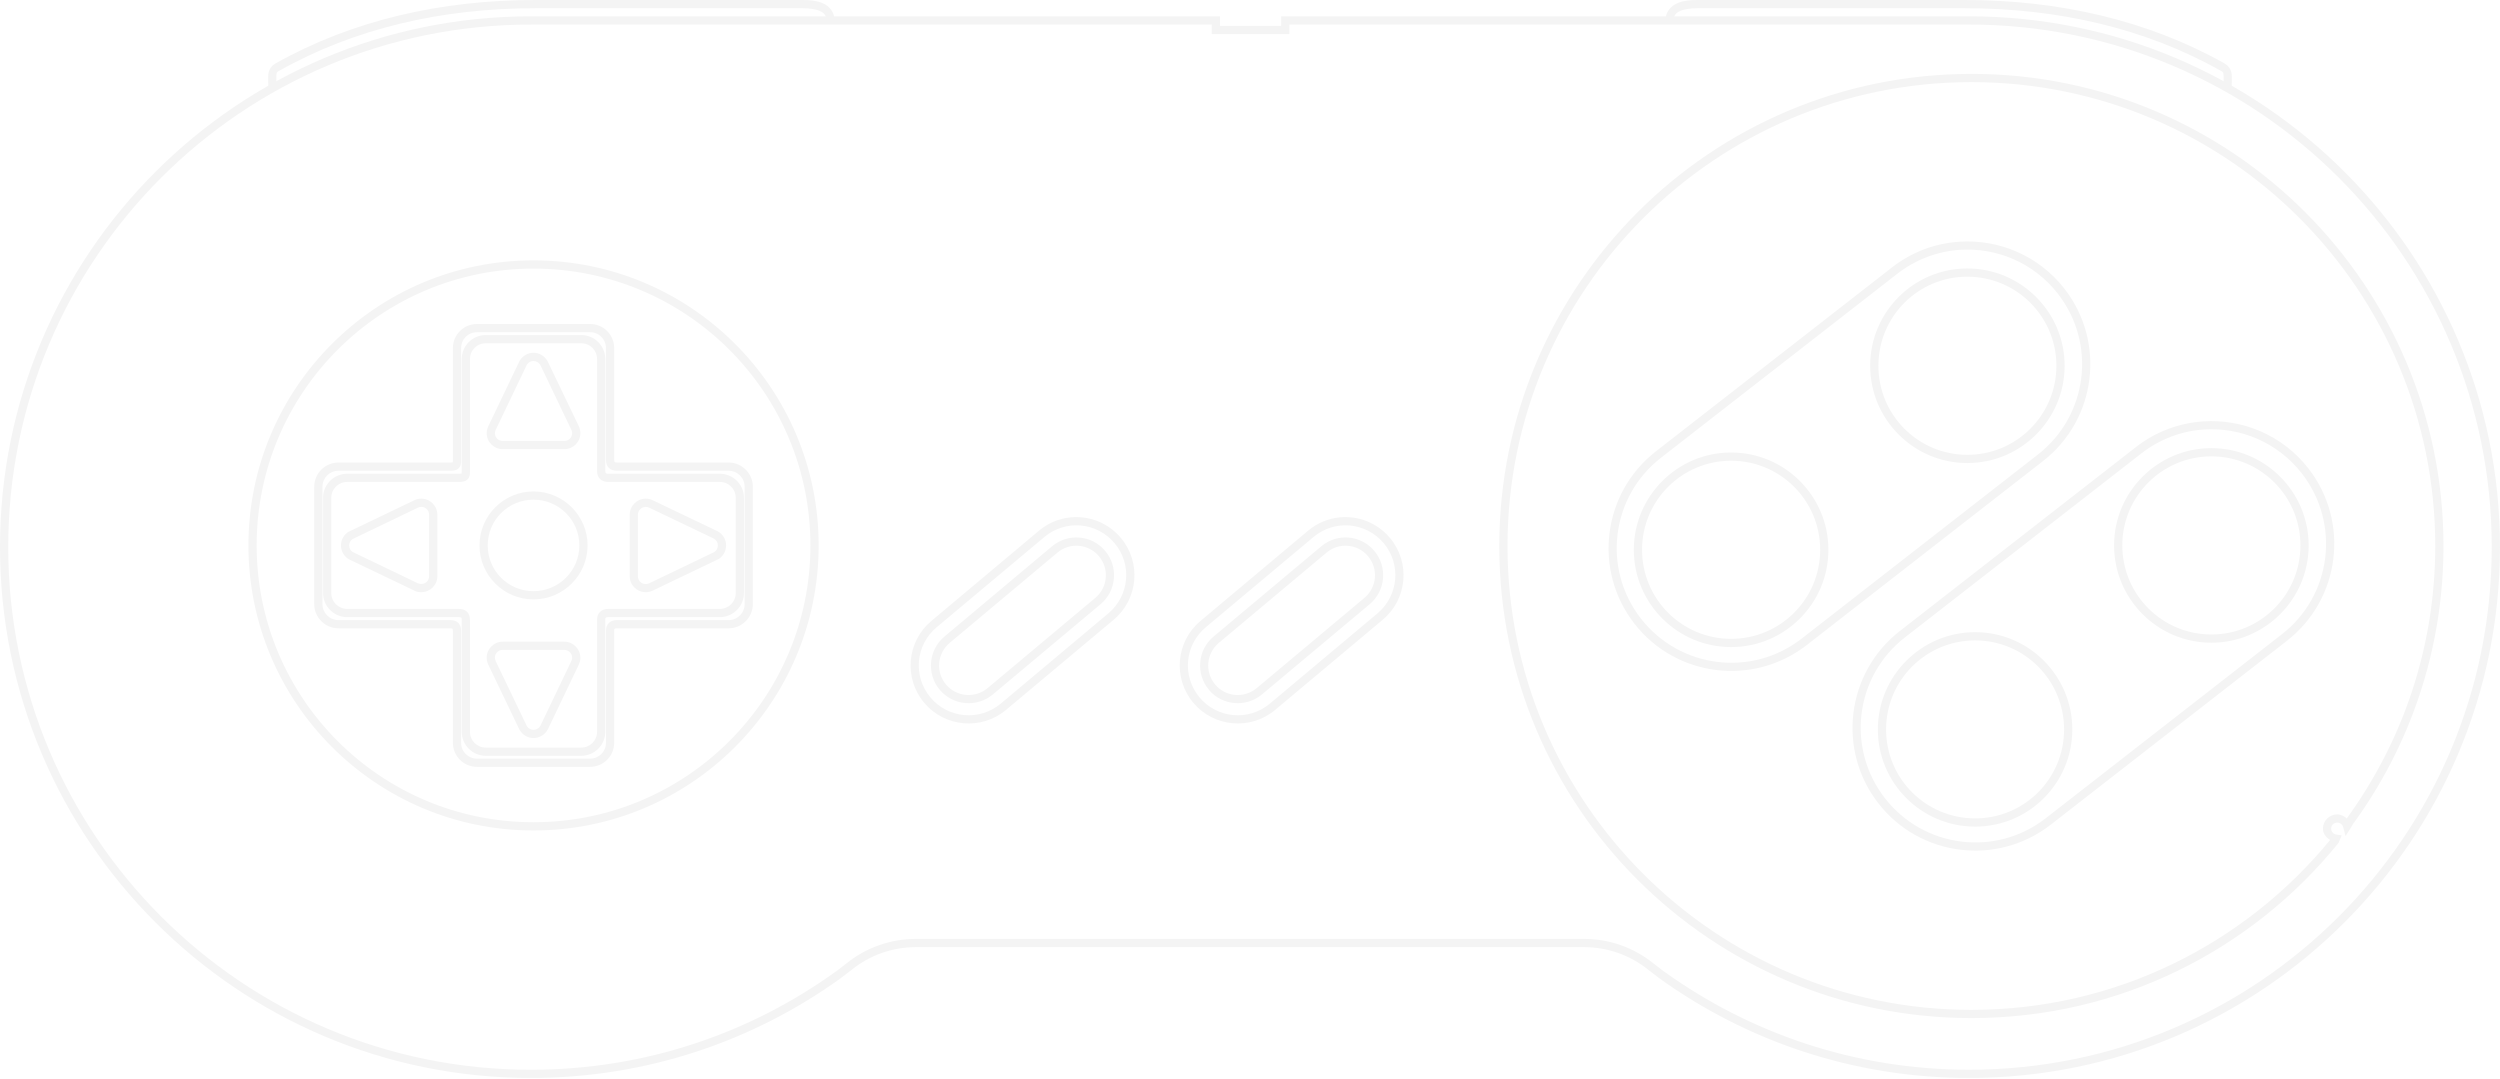
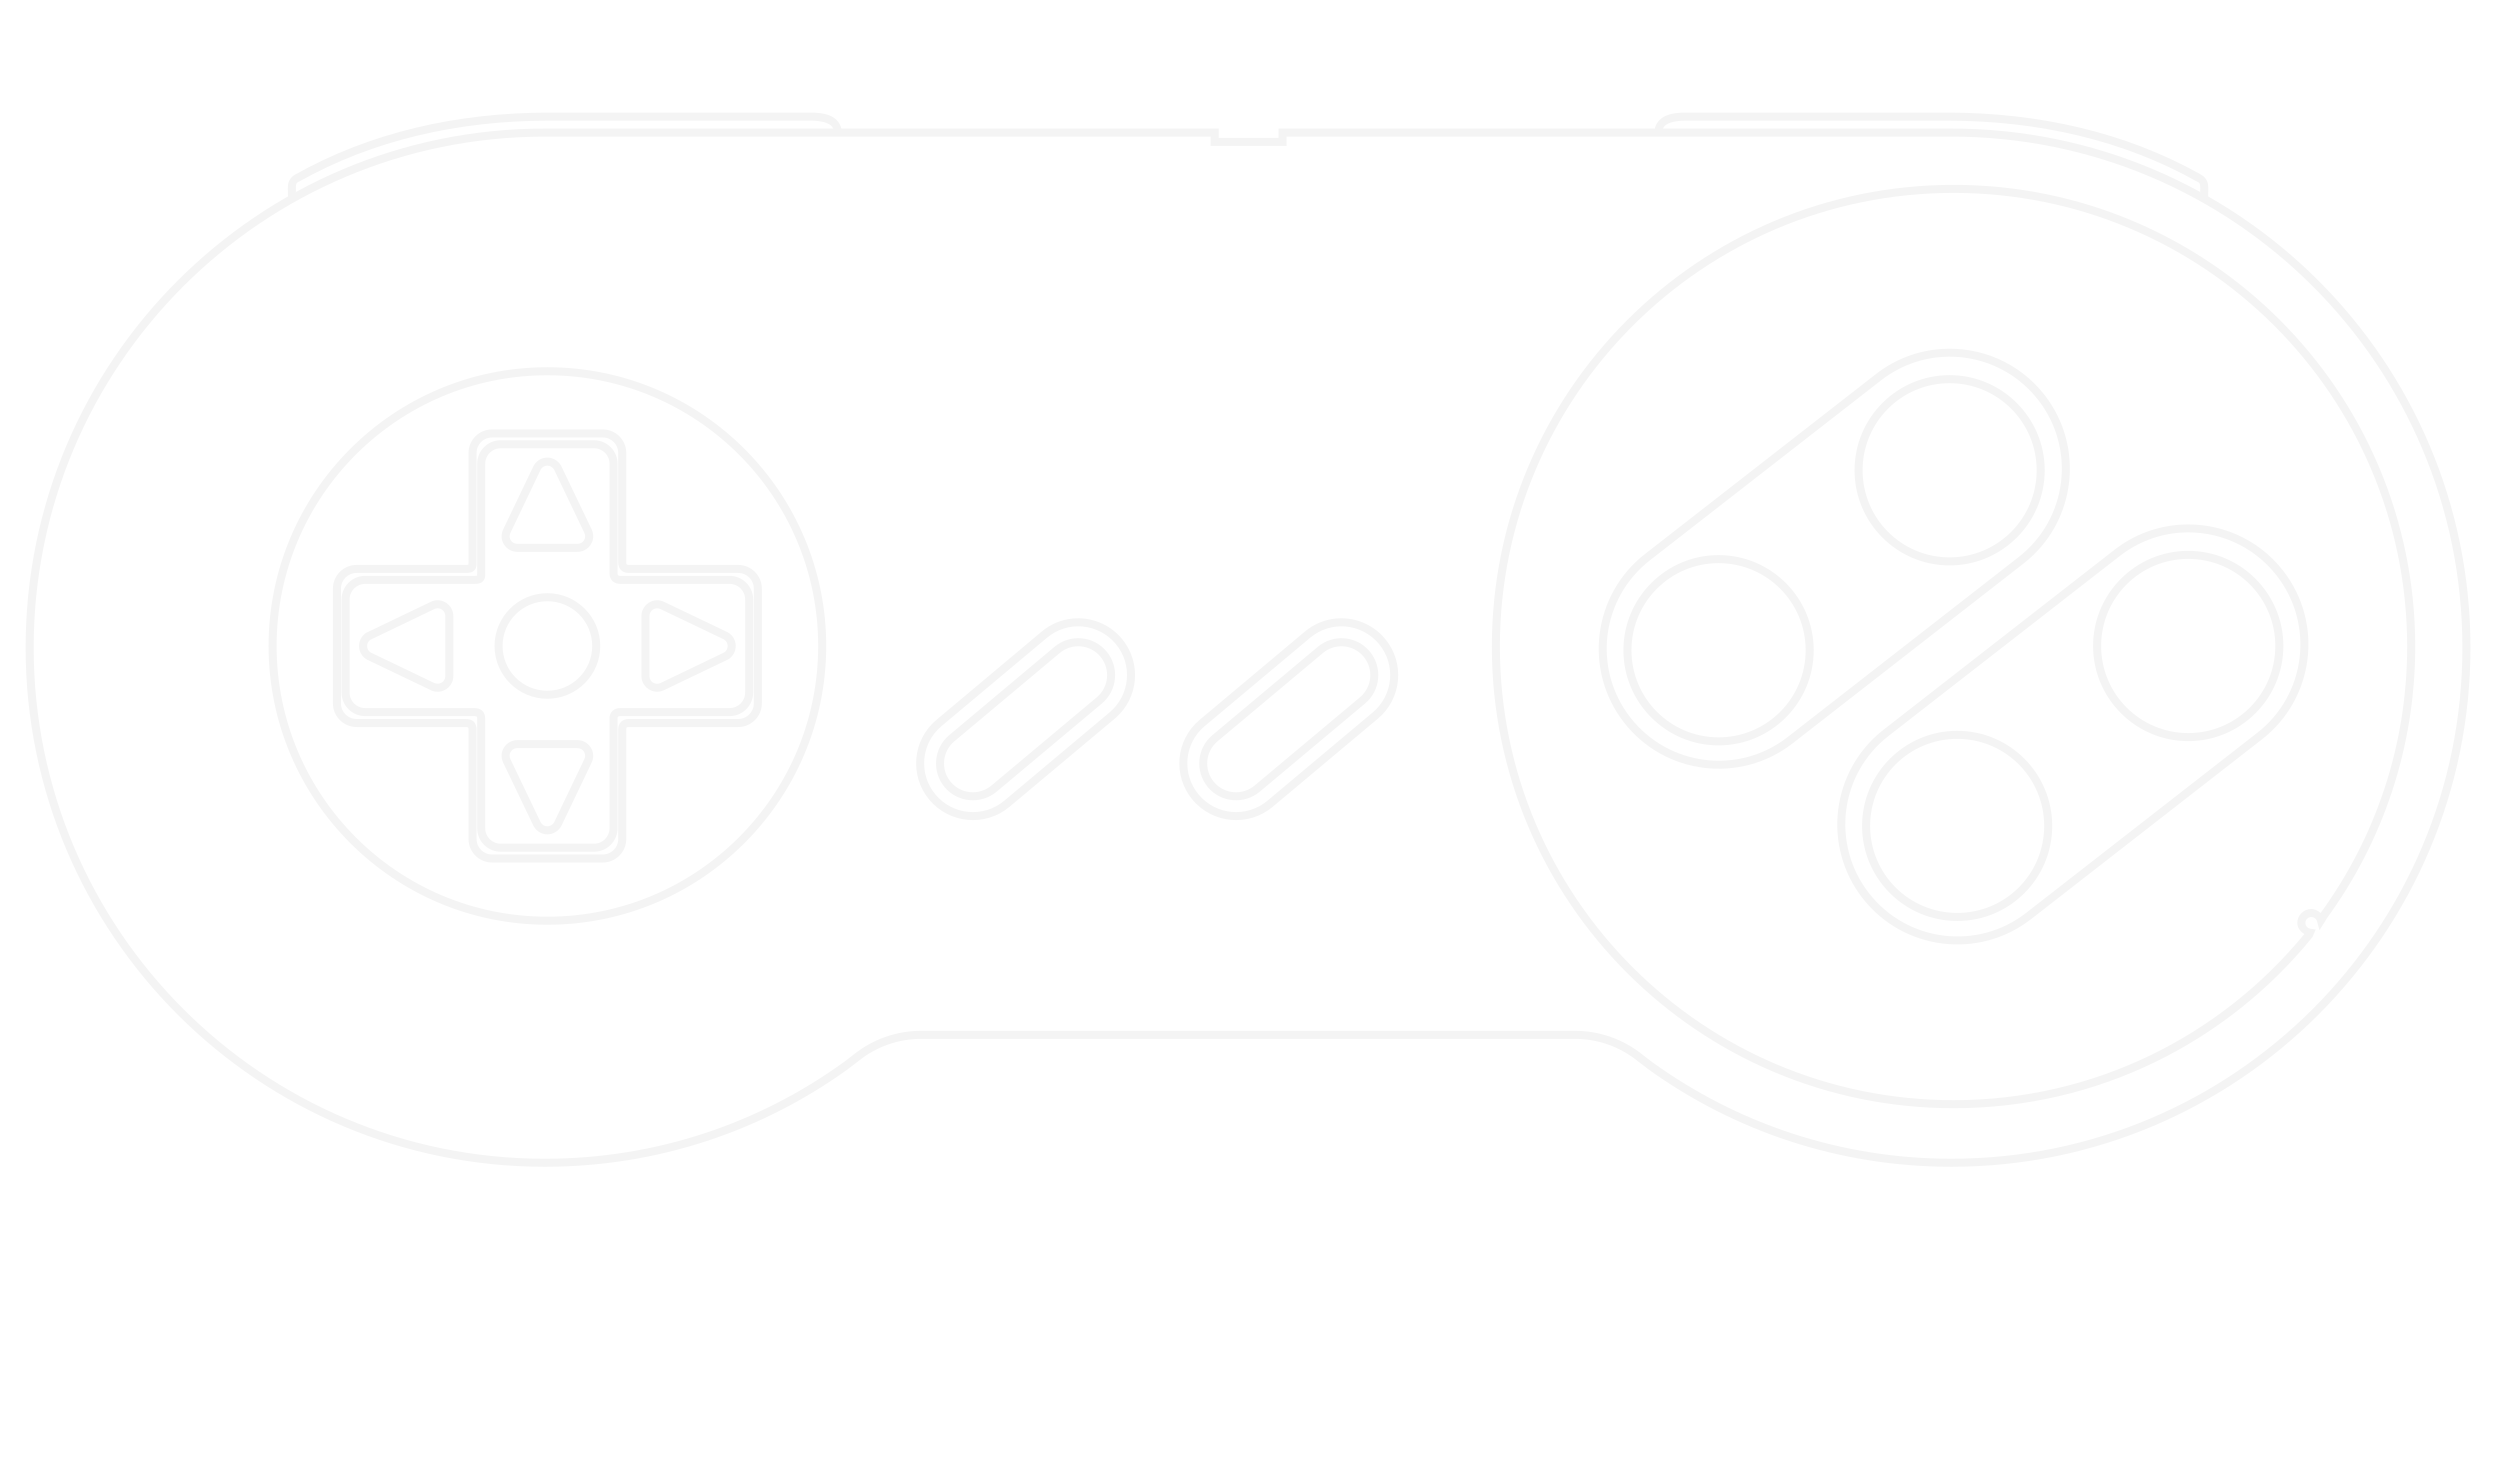
- <svg xmlns="http://www.w3.org/2000/svg" id="Layer_3" xml:space="preserve" height="262.13px" viewBox="0 0 607.905 262.13" width="607.9px" version="1.2" y="0px" x="0px">
-   <path id="path3" style="baseline-shift:baseline;block-progression:tb;color:#000000;direction:ltr;text-indent:0;text-align:start;enable-background:accumulate;text-transform:none;" fill="#f4f4f4" d="m130.16,0c-22.921,0-44.483,4.919-63.188,15.438-0.008,0.004-0.023-0.004-0.031,0v0.031c-1.021,0.563-1.579,1.554-1.691,2.531-0.113,0.991,0,2.014,0,3.344h2c0-1.438-0.102-2.511-0.031-3.125,0.07-0.614,0.099-0.716,0.688-1.031h0.031c18.369-10.336,39.573-15.188,62.223-15.188h65.09c1.413,0,2.988,0.179,4.062,0.656,1.075,0.477,1.625,1.027,1.625,2.344h2c0-2.054-1.28-3.507-2.812-4.188-1.54-0.68-3.33-0.812-4.88-0.812h-65.094z" />
-   <path id="path5" style="baseline-shift:baseline;block-progression:tb;color:#000000;direction:ltr;text-indent:0;text-align:start;enable-background:accumulate;text-transform:none;" fill="#f4f4f4" d="M129.09,3.969c-71.278,0-129.09,57.782-129.09,129.06,0,71.28,57.812,129.09,129.09,129.09,28.138,0,54.164-8.994,75.375-24.281l0.031-0.031,2.656-2.031v-0.031h0.031c4.271-3.41,9.667-5.438,15.562-5.438h47.625,67.156,47.625c5.895,0,11.292,2.027,15.562,5.438h0.031v0.031l2.656,2.031,0.031,0.031c21.211,15.286,47.237,24.281,75.375,24.281,71.28,0,129.09-57.812,129.09-129.09,0-71.28-57.813-129.06-129.09-129.06h-140.31-25.969-1v1,1.312h-14.875v-1.312-1h-1-26.25-140.31zm0,2,140.31,0,25.25,0,0,1.312,0,1,1,0,16.875,0,1,0,0-1,0-1.312,24.969,0,140.31,0c70.2,0,127.09,56.863,127.09,127.06,0,70.201-56.894,127.09-127.09,127.09-27.702,0-53.308-8.866-74.188-23.906h-0.031l-2.625-2.031c-4.611-3.682-10.456-5.875-16.812-5.875h-47.625-67.156-47.625c-6.357,0-12.201,2.193-16.812,5.875l-2.625,2.031h-0.031c-20.87,15.05-46.47,23.91-74.18,23.91-70.197,0-127.09-56.89-127.09-127.09,0-70.198,56.893-127.06,127.09-127.06z" />
-   <path id="path7" style="baseline-shift:baseline;block-progression:tb;color:#000000;direction:ltr;text-indent:0;text-align:start;enable-background:accumulate;text-transform:none;" fill="#f4f4f4" d="m412.66,0c-1.554,0-3.343,0.132-4.875,0.812s-2.812,2.133-2.812,4.188h2c0-1.317,0.551-1.867,1.625-2.344,1.07-0.477,2.64-0.656,4.06-0.656h65.09c22.645,0,43.85,4.851,62.219,15.188h0.031c0.589,0.315,0.617,0.418,0.688,1.031,0.07,0.614-0.031,1.687-0.031,3.125h2c0-1.329,0.113-2.353,0-3.344-0.112-0.977-0.67-1.968-1.688-2.531-0.007-0.004,0.007-0.028,0-0.031-0.008-0.004-0.023,0.004-0.031,0-18.71-10.519-40.27-15.438-63.19-15.438h-65.094z" />
-   <path id="circle9" style="baseline-shift:baseline;block-progression:tb;color:#000000;direction:ltr;text-indent:0;text-align:start;enable-background:accumulate;text-transform:none;" fill="#f4f4f4" d="m129.72,63.312c-38.269,0-69.312,31.044-69.312,69.312,0,38.269,31.044,69.312,69.312,69.312,38.269,0,69.344-31.044,69.344-69.312,0-38.269-31.075-69.312-69.344-69.312zm0,2c37.188,0,67.344,30.125,67.344,67.312,0,37.188-30.156,67.312-67.344,67.312s-67.312-30.125-67.312-67.312c0-37.188,30.125-67.312,67.312-67.312z" />
-   <path id="path11" style="baseline-shift:baseline;block-progression:tb;color:#000000;direction:ltr;text-indent:0;text-align:start;enable-background:accumulate;text-transform:none;" fill="#f4f4f4" d="m118.12,81.469c-3.221,0-5.844,2.622-5.844,5.844v27.25c0,0.532-0.077,0.683,0,0.594,0.077-0.089,0.001,0.031-0.656,0.031h-27.188c-3.221,0-5.875,2.622-5.875,5.844v23.188c0,3.221,2.654,5.844,5.875,5.844h27.094c0.474,0,0.63,0.101,0.656,0.125,0.026,0.024,0.094,0.117,0.094,0.531v27.219c0,3.221,2.622,5.844,5.844,5.844h23.219c3.221,0,5.844-2.622,5.844-5.844v-27.312c0-0.306,0.05-0.364,0.094-0.406,0.044-0.042,0.19-0.156,0.594-0.156h27.156c3.221,0,5.875-2.622,5.875-5.844v-23.188c0-3.221-2.654-5.844-5.875-5.844h-27.188c-0.332,0-0.47-0.096-0.531-0.156-0.061-0.06-0.125-0.161-0.125-0.469v-27.25c0-3.221-2.622-5.844-5.844-5.844h-23.219zm0,2,23.219,0c2.141,0,3.844,1.703,3.844,3.844v27.25c0,0.704,0.218,1.415,0.719,1.906,0.501,0.491,1.225,0.719,1.938,0.719h27.188c2.141,0,3.875,1.703,3.875,3.844v23.188c0,2.141-1.734,3.844-3.875,3.844h-27.156c-0.743,0-1.459,0.225-1.969,0.719-0.51,0.493-0.719,1.173-0.719,1.844v27.312c0,2.141-1.703,3.844-3.844,3.844h-23.219c-2.141,0-3.844-1.703-3.844-3.844v-27.219c0-0.732-0.2-1.496-0.75-2-0.55-0.504-1.261-0.656-2-0.656h-27.094c-2.141,0-3.875-1.703-3.875-3.844v-23.188c0-2.141,1.734-3.844,3.875-3.844h27.188c0.86,0,1.629-0.112,2.156-0.719,0.527-0.607,0.5-1.292,0.5-1.906v-27.25c0-2.141,1.703-3.844,3.844-3.844z" />
-   <path id="path13" style="baseline-shift:baseline;block-progression:tb;color:#000000;direction:ltr;text-indent:0;text-align:start;enable-background:accumulate;text-transform:none;" fill="#f4f4f4" d="m115.97,78.781c-3.221,0-5.844,2.622-5.844,5.844v27.25c0,0.532-0.077,0.651,0,0.562,0.077-0.089,0.001,0.031-0.656,0.031h-27.188c-3.221,0-5.875,2.654-5.875,5.875v28.562c0,3.221,2.654,5.875,5.875,5.875h27.094c0.474,0,0.63,0.101,0.656,0.125,0.026,0.024,0.094,0.086,0.094,0.5v27.219c0,3.221,2.622,5.844,5.844,5.844h27.531c3.221,0,5.844-2.622,5.844-5.844v-27.281c0-0.306,0.05-0.395,0.094-0.438,0.044-0.042,0.189-0.125,0.594-0.125h27.156c3.221,0,5.875-2.654,5.875-5.875v-28.562c0-3.221-2.654-5.875-5.875-5.875h-27.188c-0.332,0-0.47-0.065-0.531-0.125-0.061-0.06-0.125-0.161-0.125-0.469v-27.25c0-3.221-2.622-5.844-5.844-5.844h-27.531zm0,2,27.531,0c2.141,0,3.844,1.703,3.844,3.844v27.25c0,0.704,0.218,1.415,0.719,1.906,0.5,0.491,1.224,0.688,1.938,0.688h27.188c2.141,0,3.875,1.734,3.875,3.875v28.562c0,2.141-1.734,3.875-3.875,3.875h-27.156c-0.744-0.001-1.458,0.194-1.969,0.688-0.51,0.493-0.719,1.205-0.719,1.875v27.281c0,2.141-1.703,3.844-3.844,3.844h-27.531c-2.141,0-3.844-1.703-3.844-3.844v-27.219c0-0.732-0.2-1.496-0.75-2-0.55-0.504-1.261-0.625-2-0.625h-27.094c-2.141,0-3.875-1.734-3.875-3.875v-28.562c0-2.141,1.734-3.875,3.875-3.875h27.188c0.86,0,1.629-0.112,2.156-0.719,0.527-0.607,0.5-1.261,0.5-1.875v-27.25c0-2.141,1.703-3.844,3.844-3.844z" />
-   <path id="circle15" style="baseline-shift:baseline;block-progression:tb;color:#000000;direction:ltr;text-indent:0;text-align:start;enable-background:accumulate;text-transform:none;" fill="#f4f4f4" d="m129.72,119.5c-7.242,0-13.125,5.883-13.125,13.125s5.883,13.125,13.125,13.125,13.156-5.883,13.156-13.125-5.914-13.125-13.156-13.125zm0,2c6.162,0,11.156,4.963,11.156,11.125s-4.995,11.125-11.156,11.125c-6.162,0-11.125-4.963-11.125-11.125s4.963-11.125,11.125-11.125z" />
-   <path id="path17" style="baseline-shift:baseline;block-progression:tb;color:#000000;direction:ltr;text-indent:0;text-align:start;enable-background:accumulate;text-transform:none;" fill="#f4f4f4" d="m129.72,85.781c-1.463,0-2.742,0.828-3.406,2.031v0.031l-0.031,0.031-7.562,15.812c-0.234,0.501-0.375,1.068-0.375,1.656,0,2.142,1.765,3.875,3.906,3.875h14.969c2.141,0,3.906-1.733,3.906-3.875,0-0.594-0.135-1.181-0.375-1.688l-7.625-15.875-0.031-0.062-0.031-0.031c-0.682-1.132-1.934-1.906-3.344-1.906zm0,2c0.682,0,1.289,0.377,1.625,0.906l0.031,0.031,7.562,15.812c0.116,0.246,0.188,0.519,0.188,0.812,0,1.062-0.845,1.875-1.906,1.875h-14.969c-1.061,0-1.906-0.813-1.906-1.875,0-0.29,0.073-0.568,0.188-0.812l7.531-15.75,0.031-0.062c0.332-0.554,0.925-0.938,1.625-0.938z" />
-   <path id="path19" style="baseline-shift:baseline;block-progression:tb;color:#000000;direction:ltr;text-indent:0;text-align:start;enable-background:accumulate;text-transform:none;" fill="#f4f4f4" d="m102.44,121.25c-0.594,0-1.15,0.135-1.656,0.375l-15.906,7.625h-0.031l-0.062,0.031c-1.131,0.682-1.875,1.934-1.875,3.344,0,1.463,0.796,2.742,2,3.406l0.031,0.031h0.031l15.812,7.562v0.031c0.501,0.234,1.068,0.344,1.656,0.344,2.141,0,3.906-1.733,3.906-3.875v-14.969c0-2.141-1.765-3.906-3.906-3.906zm0,2c1.06,0,1.906,0.845,1.906,1.906v14.969c0,1.062-0.845,1.875-1.906,1.875-0.279,0-0.544-0.05-0.781-0.156h-0.031l-15.75-7.562c-0.007-0.004-0.024,0.004-0.031,0-0.575-0.327-0.938-0.94-0.938-1.656,0-0.667,0.335-1.223,0.844-1.562l15.875-7.625c0.246-0.116,0.519-0.188,0.812-0.188z" />
-   <path id="path21" style="baseline-shift:baseline;block-progression:tb;color:#000000;direction:ltr;text-indent:0;text-align:start;enable-background:accumulate;text-transform:none;" fill="#f4f4f4" d="m122.25,156.03c-2.141,0-3.906,1.764-3.906,3.906,0,0.593,0.134,1.148,0.375,1.656l7.625,15.906,0.031,0.031,0.031,0.031c0.683,1.129,1.902,1.906,3.312,1.906,1.463,0,2.774-0.826,3.438-2.031v-0.031h0.031l7.562-15.812v-0.031c0.234-0.501,0.375-1.037,0.375-1.625,0-2.141-1.765-3.906-3.906-3.906h-14.969zm0,2,14.969,0c1.06,0,1.906,0.845,1.906,1.906,0,0.29-0.073,0.537-0.188,0.781l-7.531,15.75c-0.011,0.02-0.02,0.043-0.031,0.062-0.33,0.553-0.956,0.938-1.656,0.938-0.658,0-1.22-0.344-1.562-0.844l-0.031-0.062c-0.008-0.012-0.024-0.019-0.031-0.031l-7.57-15.79c-0.004-0.009,0.004-0.022,0-0.031-0.109-0.239-0.188-0.497-0.188-0.781,0-1.062,0.845-1.906,1.906-1.906z" />
-   <path id="path23" style="baseline-shift:baseline;block-progression:tb;color:#000000;direction:ltr;text-indent:0;text-align:start;enable-background:accumulate;text-transform:none;" fill="#f4f4f4" d="m157.03,121.25c-2.141,0-3.906,1.764-3.906,3.906v14.969c0,2.142,1.765,3.875,3.906,3.875,0.593,0,1.149-0.135,1.656-0.375l15.906-7.625h0.031l0.062-0.031c1.132-0.682,1.875-1.934,1.875-3.344,0-1.463-0.795-2.743-2-3.406l-0.031-0.031h-0.031l-15.812-7.562c-0.502-0.236-1.068-0.375-1.656-0.375zm0,2c0.28,0,0.545,0.081,0.781,0.188,0.009,0.004,0.022-0.004,0.031,0l15.75,7.531,0.031,0.031c0.563,0.328,0.938,0.917,0.938,1.625,0,0.673-0.326,1.256-0.844,1.594-0.019,0.013-0.043,0.019-0.062,0.031l-15.812,7.594c-0.25,0.13-0.52,0.17-0.82,0.17-1.061,0-1.906-0.815-1.906-1.875v-14.969c0-1.062,0.845-1.906,1.906-1.906z" />
-   <path id="path25" style="baseline-shift:baseline;block-progression:tb;color:#000000;direction:ltr;text-indent:0;text-align:start;enable-background:accumulate;text-transform:none;" fill="#f4f4f4" d="m262.53,130.72c-2.342-0.206-4.78,0.501-6.719,2.125l-26.156,21.938c-3.876,3.248-4.405,9.061-1.156,12.938,3.249,3.876,9.061,4.373,12.938,1.125l26.188-21.938c3.876-3.249,4.373-9.061,1.125-12.938-1.624-1.938-3.877-3.044-6.219-3.25zm-0.188,2c1.828,0.161,3.598,1.007,4.875,2.531,2.554,3.048,2.173,7.57-0.875,10.125l-26.188,21.938c-3.048,2.554-7.57,2.173-10.125-0.875s-2.141-7.571,0.906-10.125l26.19-21.94c1.524-1.277,3.39-1.817,5.219-1.656z" />
-   <path id="path27" style="baseline-shift:baseline;block-progression:tb;color:#000000;direction:ltr;text-indent:0;text-align:start;enable-background:accumulate;text-transform:none;" fill="#f4f4f4" d="m260.25,125.81c-2.707,0.28-5.356,1.343-7.594,3.219l-26.19,21.97c-5.969,5.003-6.752,13.906-1.75,19.875,5.003,5.969,13.937,6.753,19.906,1.75l26.188-21.938c5.968-5.003,6.753-13.906,1.75-19.875-3.126-3.731-7.801-5.467-12.312-5zm2.531,1.969c3.089,0.272,6.096,1.742,8.25,4.312,4.309,5.141,3.609,12.754-1.531,17.062l-26.156,21.938c-5.141,4.309-12.785,3.641-17.094-1.5-4.308-5.141-3.641-12.754,1.5-17.062l26.188-21.938c2.57-2.154,5.755-3.084,8.844-2.812z" />
-   <path id="path29" style="baseline-shift:baseline;block-progression:tb;color:#000000;direction:ltr;text-indent:0;text-align:start;enable-background:accumulate;text-transform:none;" fill="#f4f4f4" d="m327.97,130.72c-2.342-0.206-4.749,0.501-6.688,2.125l-26.188,21.938c-3.869,3.242-4.385,9.03-1.156,12.906v0.031c3.249,3.876,9.062,4.373,12.938,1.125l26.188-21.938c3.876-3.249,4.373-9.061,1.125-12.938-1.625-1.938-3.877-3.044-6.219-3.25zm-0.188,2c1.828,0.161,3.598,1.007,4.875,2.531,2.554,3.048,2.173,7.57-0.875,10.125l-26.188,21.938c-3.047,2.554-7.57,2.173-10.125-0.875-2.555-3.048-2.141-7.571,0.906-10.125l26.188-21.938c1.524-1.277,3.391-1.817,5.219-1.656z" />
-   <path id="path31" style="baseline-shift:baseline;block-progression:tb;color:#000000;direction:ltr;text-indent:0;text-align:start;enable-background:accumulate;text-transform:none;" fill="#f4f4f4" d="m325.69,125.81c-2.707,0.28-5.356,1.343-7.594,3.219l-26.19,21.97c-5.969,5.003-6.753,13.906-1.75,19.875,5.002,5.969,13.937,6.753,19.906,1.75l26.18-21.94c5.969-5.003,6.753-13.906,1.75-19.875-3.126-3.731-7.801-5.467-12.312-5zm2.531,1.969c3.089,0.272,6.096,1.742,8.25,4.312,4.309,5.141,3.61,12.754-1.531,17.062l-26.156,21.938c-5.141,4.309-12.786,3.641-17.094-1.5-4.309-5.141-3.641-12.754,1.5-17.062l26.188-21.938c2.57-2.154,5.755-3.084,8.844-2.812z" />
-   <path id="path33" style="baseline-shift:baseline;block-progression:tb;color:#000000;direction:ltr;text-indent:0;text-align:start;enable-background:accumulate;text-transform:none;" fill="#f4f4f4" d="m479.38,17.969c-63.388,0-114.81,51.424-114.81,114.81,0,63.389,51.424,114.78,114.81,114.78,35.988,0,68.109-16.547,89.156-42.469l0.094-0.125,0.062-0.125,0.219-0.531,0.5-1.188-1.281-0.188c-0.719-0.098-1.281-0.682-1.281-1.438,0-0.825,0.643-1.469,1.469-1.469,0.688,0,1.269,0.445,1.438,1.062l0.594,2.219,1.219-1.938,0.562-0.938,0.031-0.062c13.839-18.963,22-42.326,22-67.594,0-63.388-51.392-114.81-114.78-114.81zm0,2c62.309,0,112.78,50.505,112.78,112.81,0,24.771-7.998,47.643-21.531,66.25-0.624-0.588-1.395-1-2.312-1-1.906,0-3.469,1.564-3.469,3.469,0,1.23,0.774,2.133,1.75,2.75-20.688,25.207-52.059,41.312-87.219,41.312-62.308,0-112.81-50.473-112.81-112.78,0-62.308,50.505-112.81,112.81-112.81z" />
-   <path id="circle35" style="baseline-shift:baseline;block-progression:tb;color:#000000;direction:ltr;text-indent:0;text-align:start;enable-background:accumulate;text-transform:none;" fill="#f4f4f4" d="m420.94,110.03c-13.05,0-23.656,10.606-23.656,23.656s10.606,23.656,23.656,23.656,23.656-10.606,23.656-23.656-10.606-23.656-23.656-23.656zm0,2c11.969,0,21.656,9.687,21.656,21.656s-9.687,21.656-21.656,21.656-21.656-9.687-21.656-21.656,9.687-21.656,21.656-21.656z" />
-   <path id="circle37" style="baseline-shift:baseline;block-progression:tb;color:#000000;direction:ltr;text-indent:0;text-align:start;enable-background:accumulate;text-transform:none;" fill="#f4f4f4" d="m478.38,65.281c-13.05,0-23.625,10.606-23.625,23.656s10.575,23.656,23.625,23.656,23.656-10.606,23.656-23.656-10.606-23.656-23.656-23.656zm0,2c11.969,0,21.656,9.687,21.656,21.656s-9.687,21.656-21.656,21.656-21.625-9.687-21.625-21.656,9.656-21.656,21.625-21.656z" />
-   <path id="path39" style="baseline-shift:baseline;block-progression:tb;color:#000000;direction:ltr;text-indent:0;text-align:start;enable-background:accumulate;text-transform:none;" fill="#f4f4f4" d="M476.38,58.781c-5.74,0.387-11.41,2.422-16.29,6.219l-57.438,44.75c-12.998,10.124-15.342,28.908-5.219,41.906s28.908,15.312,41.906,5.188l57.44-44.73c13-10.12,15.34-28.903,5.22-41.901-6.33-8.124-16.06-12.083-25.62-11.438zm0.156,1.969c8.92-0.605,17.964,3.097,23.875,10.688,9.46,12.146,7.272,29.634-4.875,39.094l-57.438,44.75c-12.146,9.46-29.635,7.271-39.094-4.875-9.459-12.146-7.271-29.634,4.875-39.094l57.438-44.719c4.555-3.547,9.867-5.481,15.219-5.844z" />
-   <path id="circle41" style="baseline-shift:baseline;block-progression:tb;color:#000000;direction:ltr;text-indent:0;text-align:start;enable-background:accumulate;text-transform:none;" fill="#f4f4f4" d="m480.28,153.72c-13.05,0-23.656,10.606-23.656,23.656s10.606,23.625,23.656,23.625,23.625-10.575,23.625-23.625-10.575-23.656-23.625-23.656zm0,2c11.969,0,21.625,9.687,21.625,21.656s-9.656,21.625-21.625,21.625-21.656-9.656-21.656-21.625,9.687-21.656,21.656-21.656z" />
-   <path id="circle43" style="baseline-shift:baseline;block-progression:tb;color:#000000;direction:ltr;text-indent:0;text-align:start;enable-background:accumulate;text-transform:none;" fill="#f4f4f4" d="m537.72,108.97c-13.05,0-23.656,10.606-23.656,23.656s10.606,23.656,23.656,23.656,23.656-10.606,23.656-23.656-10.606-23.656-23.656-23.656zm0,2c11.969,0,21.656,9.687,21.656,21.656s-9.687,21.656-21.656,21.656-21.656-9.687-21.656-21.656,9.687-21.656,21.656-21.656z" />
-   <path id="path45" style="baseline-shift:baseline;block-progression:tb;color:#000000;direction:ltr;text-indent:0;text-align:start;enable-background:accumulate;text-transform:none;" fill="#f4f4f4" d="m535.72,102.47c-5.738,0.387-11.438,2.422-16.312,6.219l-57.438,44.75c-12.998,10.124-15.342,28.907-5.219,41.906,10.123,12.997,28.908,15.311,41.906,5.188l57.438-44.719c12.998-10.124,15.343-28.908,5.219-41.906-6.326-8.124-16.03-12.083-25.594-11.438zm0.125,1.969c8.919-0.605,17.964,3.097,23.875,10.688,9.46,12.146,7.302,29.634-4.844,39.094l-57.438,44.75c-12.146,9.459-29.635,7.27-39.094-4.875-9.459-12.147-7.302-29.634,4.844-39.094l57.469-44.719c4.555-3.547,9.836-5.481,15.188-5.844z" />
+ <svg xmlns="http://www.w3.org/2000/svg" version="1.2" baseProfile="tiny" id="Layer_3" x="0px" y="0px" width="598.189px" height="350.26px" viewBox="0 0 598.189 350.26" xml:space="preserve">
+   <path id="path3" fill="#F4F4F4" d="M131.387,26.941c-22.057,0-42.807,4.733-60.807,14.856c-0.007,0.004-0.022-0.004-0.03,0v0.03  c-0.983,0.542-1.52,1.496-1.628,2.435c-0.109,0.954,0,1.939,0,3.218h1.925c0-1.383-0.098-2.417-0.03-3.007  c0.068-0.59,0.095-0.689,0.662-0.992h0.03c17.677-9.946,38.082-14.616,59.878-14.616h62.638c1.36,0,2.875,0.173,3.909,0.632  c1.034,0.459,1.563,0.988,1.563,2.255h1.925c0-1.977-1.232-3.375-2.707-4.03c-1.481-0.654-3.205-0.782-4.696-0.782h-62.641H131.387z  " />
+   <path id="path5" fill="#F4F4F4" d="M130.357,30.76C61.765,30.76,6.131,86.365,6.131,154.957  c0,68.594,55.634,124.226,124.226,124.226c27.078,0,52.123-8.655,72.535-23.366l0.03-0.03l2.556-1.955v-0.03h0.029  c4.11-3.281,9.304-5.231,14.976-5.231h45.83h64.626h45.83c5.674,0,10.867,1.95,14.976,5.231h0.03v0.03l2.556,1.955l0.03,0.03  c20.411,14.711,45.457,23.366,72.534,23.366c68.595,0,124.227-55.634,124.227-124.226c0-68.594-55.635-124.197-124.227-124.197  H331.873h-24.991h-0.961v0.962v1.263h-14.314v-1.263V30.76h-0.962h-25.261H130.36H130.357z M130.357,32.685H265.38h24.298v1.264  v0.962h0.962h16.238h0.963v-0.962v-1.264h24.028h135.022c67.556,0,122.301,54.721,122.301,122.272  c0,67.555-54.749,122.301-122.301,122.301c-26.657,0-51.299-8.531-71.393-23.006h-0.029l-2.526-1.954  c-4.438-3.543-10.062-5.653-16.179-5.653h-45.83H266.31h-45.831c-6.117,0-11.741,2.11-16.178,5.653l-2.526,1.954h-0.03  c-20.084,14.483-44.719,23.01-71.385,23.01c-67.552,0-122.301-54.746-122.301-122.301c0-67.552,54.75-122.272,122.301-122.272  L130.357,32.685z" />
+   <path id="path7" fill="#F4F4F4" d="M403.241,26.941c-1.495,0-3.217,0.127-4.691,0.782c-1.474,0.655-2.706,2.053-2.706,4.03h1.925  c0-1.267,0.529-1.796,1.563-2.255c1.029-0.459,2.541-0.632,3.907-0.632h62.637c21.793,0,42.197,4.669,59.874,14.616h0.031  c0.566,0.303,0.594,0.402,0.661,0.992c0.068,0.591-0.03,1.624-0.03,3.007h1.925c0-1.279,0.109-2.264,0-3.218  c-0.108-0.94-0.645-1.894-1.624-2.436c-0.007-0.004,0.007-0.027,0-0.03c-0.008-0.004-0.022,0.004-0.029,0  c-18.006-10.123-38.754-14.856-60.81-14.856h-62.641H403.241z" />
+   <path id="circle9" fill="#F4F4F4" d="M130.963,87.868c-36.827,0-66.7,29.874-66.7,66.7c0,36.827,29.874,66.701,66.7,66.701  c36.827,0,66.731-29.876,66.731-66.701C197.694,117.741,167.791,87.868,130.963,87.868z M130.963,89.792  c35.787,0,64.807,28.99,64.807,64.775c0,35.786-29.02,64.776-64.807,64.776s-64.776-28.99-64.776-64.776  C66.188,118.78,95.178,89.792,130.963,89.792z" />
+   <path id="path11" fill="#F4F4F4" d="M119.801,105.34c-3.101,0-5.624,2.524-5.624,5.624v26.223c0,0.511-0.074,0.657,0,0.572  c0.074-0.086,0.001,0.029-0.631,0.029H87.382c-3.1,0-5.654,2.524-5.654,5.624v22.314c0,3.1,2.554,5.624,5.654,5.624h26.073  c0.457,0,0.606,0.098,0.631,0.12c0.025,0.022,0.091,0.113,0.091,0.511v26.193c0,3.102,2.523,5.624,5.624,5.624h22.344  c3.1,0,5.624-2.522,5.624-5.624v-26.282c0-0.294,0.048-0.351,0.09-0.391c0.042-0.041,0.183-0.15,0.571-0.15h26.133  c3.1,0,5.654-2.523,5.654-5.624v-22.314c0-3.1-2.554-5.624-5.654-5.624h-26.163c-0.32,0-0.453-0.092-0.512-0.15  c-0.059-0.057-0.12-0.154-0.12-0.451v-26.222c0-3.101-2.524-5.624-5.624-5.624L119.801,105.34L119.801,105.34z M119.801,107.265  h22.344c2.06,0,3.699,1.639,3.699,3.699v26.223c0,0.678,0.21,1.361,0.692,1.835c0.481,0.473,1.179,0.691,1.864,0.691h26.164  c2.06,0,3.729,1.639,3.729,3.699v22.314c0,2.06-1.669,3.699-3.729,3.699H148.43c-0.714,0-1.404,0.217-1.895,0.691  c-0.491,0.476-0.692,1.13-0.692,1.775v26.283c0,2.061-1.638,3.699-3.699,3.699h-22.344c-2.06,0-3.699-1.639-3.699-3.699v-26.193  c0-0.705-0.193-1.44-0.722-1.925c-0.529-0.484-1.213-0.631-1.925-0.631H87.383c-2.061,0-3.729-1.639-3.729-3.699v-22.315  c0-2.06,1.669-3.699,3.729-3.699h26.163c0.828,0,1.568-0.108,2.075-0.691c0.507-0.584,0.481-1.244,0.481-1.834v-26.223  C116.103,108.903,117.741,107.265,119.801,107.265L119.801,107.265z" />
+   <path id="path13" fill="#F4F4F4" d="M117.731,102.754c-3.101,0-5.624,2.523-5.624,5.624v26.223c0,0.511-0.075,0.626,0,0.542  c0.075-0.086,0,0.03-0.631,0.03H85.313c-3.1,0-5.654,2.552-5.654,5.653v27.484c0,3.102,2.554,5.654,5.654,5.654h26.073  c0.456,0,0.606,0.098,0.632,0.121c0.025,0.023,0.09,0.083,0.09,0.481v26.193c0,3.102,2.523,5.623,5.624,5.623h26.494  c3.1,0,5.624-2.521,5.624-5.623v-26.253c0-0.293,0.048-0.38,0.09-0.42c0.042-0.041,0.182-0.122,0.572-0.121h26.132  c3.1,0,5.653-2.553,5.653-5.654v-27.485c0-3.1-2.553-5.653-5.653-5.653h-26.164c-0.319,0-0.452-0.063-0.511-0.121  c-0.059-0.059-0.12-0.156-0.12-0.451v-26.223c0-3.1-2.523-5.624-5.624-5.624H117.731L117.731,102.754z M117.731,104.678h26.494  c2.06,0,3.699,1.639,3.699,3.699v26.223c0,0.677,0.21,1.361,0.692,1.834c0.481,0.472,1.178,0.662,1.865,0.662h26.163  c2.06,0,3.729,1.669,3.729,3.729v27.484c0,2.06-1.669,3.729-3.729,3.729h-26.132c-0.716,0-1.404,0.188-1.895,0.661  c-0.491,0.476-0.691,1.16-0.691,1.804v26.254c0,2.06-1.64,3.699-3.699,3.699h-26.494c-2.06,0-3.699-1.64-3.699-3.699v-26.193  c0-0.704-0.193-1.44-0.722-1.925c-0.529-0.485-1.213-0.601-1.925-0.601H85.314c-2.06,0-3.729-1.669-3.729-3.729v-27.485  c0-2.06,1.669-3.729,3.729-3.729h26.163c0.828,0,1.568-0.108,2.075-0.692c0.507-0.583,0.481-1.213,0.481-1.804v-26.223  C114.033,106.316,115.672,104.677,117.731,104.678L117.731,104.678z" />
+   <path id="circle15" fill="#F4F4F4" d="M130.963,141.938c-6.97,0-12.63,5.661-12.63,12.63s5.661,12.63,12.63,12.63  c6.969,0,12.66-5.661,12.66-12.63S137.932,141.938,130.963,141.938z M130.963,143.863c5.929,0,10.736,4.776,10.736,10.706  c0,5.929-4.807,10.706-10.736,10.706s-10.706-4.777-10.706-10.706C120.257,148.639,125.034,143.863,130.963,143.863z" />
+   <path id="path17" fill="#F4F4F4" d="M130.963,109.49c-1.408,0-2.639,0.796-3.278,1.955v0.03l-0.029,0.03l-7.277,15.216  c-0.225,0.482-0.361,1.028-0.361,1.594c0,2.061,1.699,3.729,3.759,3.729h14.404c2.061,0,3.759-1.668,3.759-3.729  c0-0.573-0.131-1.138-0.36-1.624l-7.338-15.277l-0.03-0.06l-0.03-0.03C133.525,110.234,132.321,109.489,130.963,109.49  L130.963,109.49z M130.963,111.415c0.656,0,1.24,0.363,1.563,0.872l0.03,0.03l7.278,15.216c0.112,0.237,0.18,0.499,0.18,0.782  c0,1.021-0.814,1.804-1.834,1.804h-14.405c-1.021,0-1.835-0.783-1.835-1.804c0-0.28,0.071-0.546,0.181-0.782l7.247-15.157l0.03-0.06  C129.718,111.783,130.289,111.414,130.963,111.415L130.963,111.415z" />
+   <path id="path19" fill="#F4F4F4" d="M104.711,143.623c-0.571,0-1.106,0.13-1.593,0.361l-15.307,7.338h-0.03l-0.06,0.03  c-1.089,0.656-1.804,1.861-1.804,3.218c0,1.408,0.767,2.638,1.925,3.278l0.03,0.03h0.03l15.216,7.277v0.03  c0.482,0.225,1.028,0.331,1.594,0.331c2.06,0,3.759-1.668,3.759-3.729v-14.405C108.47,145.32,106.771,143.623,104.711,143.623  L104.711,143.623z M104.711,145.547c1.021,0,1.834,0.813,1.834,1.835v14.404c0,1.022-0.813,1.805-1.834,1.805  c-0.269,0-0.523-0.049-0.752-0.15h-0.029l-15.157-7.277c-0.007-0.004-0.023,0.003-0.03,0c-0.554-0.314-0.902-0.905-0.902-1.594  c0-0.643,0.322-1.176,0.812-1.503l15.277-7.338C104.166,145.615,104.429,145.547,104.711,145.547L104.711,145.547z" />
+   <path id="path21" fill="#F4F4F4" d="M123.775,177.091c-2.061,0-3.759,1.697-3.759,3.76c0,0.57,0.129,1.105,0.361,1.594l7.338,15.307  l0.03,0.031l0.03,0.029c0.657,1.087,1.831,1.834,3.188,1.834c1.407,0,2.669-0.795,3.308-1.954v-0.03h0.03l7.277-15.217v-0.03  c0.225-0.482,0.36-0.998,0.36-1.563c0-2.061-1.698-3.76-3.758-3.76H123.775L123.775,177.091z M123.775,179.017h14.405  c1.021,0,1.834,0.813,1.834,1.834c0,0.279-0.071,0.517-0.18,0.752l-7.248,15.157c-0.01,0.018-0.019,0.041-0.03,0.06  c-0.317,0.531-0.919,0.902-1.593,0.902c-0.633,0-1.174-0.331-1.504-0.813l-0.03-0.061c-0.008-0.012-0.022-0.018-0.03-0.029  l-7.285-15.195c-0.004-0.009,0.004-0.021,0-0.03c-0.105-0.229-0.18-0.478-0.18-0.752c0-1.021,0.813-1.834,1.833-1.834  L123.775,179.017z" />
+   <path id="path23" fill="#F4F4F4" d="M157.245,143.623c-2.061,0-3.759,1.697-3.759,3.759v14.404c0,2.061,1.698,3.729,3.759,3.729  c0.57,0,1.105-0.129,1.594-0.361l15.306-7.338h0.03l0.06-0.03c1.089-0.657,1.804-1.861,1.804-3.218c0-1.408-0.765-2.639-1.924-3.278  l-0.03-0.03h-0.03l-15.216-7.278C158.354,143.756,157.81,143.623,157.245,143.623L157.245,143.623z M157.245,145.547  c0.268,0,0.523,0.077,0.751,0.181c0.008,0.004,0.021-0.004,0.03,0l15.156,7.248l0.03,0.03c0.542,0.315,0.902,0.881,0.902,1.563  c0,0.646-0.313,1.208-0.812,1.534c-0.019,0.011-0.041,0.019-0.061,0.03l-15.216,7.308c-0.24,0.124-0.5,0.163-0.789,0.163  c-1.021,0-1.834-0.784-1.834-1.804v-14.405c0-1.022,0.814-1.834,1.834-1.834L157.245,145.547z" />
+   <path id="path25" fill="#F4F4F4" d="M258.769,152.735c-2.254-0.198-4.601,0.482-6.466,2.045l-25.17,21.111  c-3.73,3.127-4.24,8.721-1.113,12.451c3.126,3.729,8.72,4.208,12.451,1.082l25.201-21.112c3.73-3.126,4.208-8.72,1.083-12.451  c-1.563-1.865-3.73-2.929-5.984-3.127H258.769z M258.588,154.66c1.76,0.155,3.463,0.969,4.692,2.435  c2.458,2.934,2.091,7.285-0.842,9.744l-25.201,21.111c-2.933,2.457-7.285,2.091-9.744-0.842c-2.458-2.933-2.061-7.286,0.872-9.743  l25.203-21.114c1.467-1.229,3.263-1.748,5.022-1.594L258.588,154.66z" />
+   <path id="path27" fill="#F4F4F4" d="M256.575,148.01c-2.605,0.27-5.154,1.292-7.308,3.097l-25.204,21.142  c-5.744,4.816-6.497,13.383-1.684,19.126c4.815,5.744,13.412,6.498,19.156,1.685l25.202-21.111  c5.743-4.816,6.498-13.382,1.684-19.126c-3.009-3.591-7.507-5.261-11.848-4.812L256.575,148.01z M259.011,149.905  c2.972,0.262,5.866,1.677,7.938,4.15c4.147,4.947,3.473,12.273-1.473,16.418l-25.171,21.111c-4.947,4.147-12.304,3.504-16.45-1.443  c-4.146-4.947-3.504-12.273,1.443-16.418l25.201-21.112C252.974,150.539,256.039,149.643,259.011,149.905L259.011,149.905z" />
+   <path id="path29" fill="#F4F4F4" d="M321.743,152.735c-2.255-0.198-4.57,0.482-6.436,2.045l-25.201,21.111  c-3.724,3.12-4.22,8.689-1.113,12.418v0.031c3.126,3.73,8.721,4.209,12.451,1.082l25.201-21.111  c3.729-3.126,4.208-8.719,1.082-12.45C326.164,153.998,323.997,152.934,321.743,152.735L321.743,152.735z M321.562,154.66  c1.76,0.155,3.463,0.969,4.692,2.435c2.458,2.934,2.091,7.285-0.843,9.744L300.21,187.95c-2.931,2.457-7.284,2.091-9.743-0.842  s-2.061-7.286,0.872-9.743l25.201-21.112c1.467-1.229,3.264-1.748,5.023-1.593H321.562z" />
+   <path id="path31" fill="#F4F4F4" d="M319.549,148.01c-2.605,0.27-5.154,1.292-7.308,3.097l-25.203,21.142  c-5.744,4.816-6.499,13.383-1.684,19.126c4.813,5.744,13.412,6.498,19.156,1.685l25.193-21.113  c5.745-4.816,6.498-13.382,1.685-19.126c-3.009-3.591-7.508-5.261-11.849-4.812L319.549,148.01z M321.985,149.905  c2.971,0.262,5.866,1.677,7.938,4.15c4.146,4.947,3.474,12.273-1.474,16.418l-25.171,21.111c-4.947,4.147-12.304,3.503-16.449-1.443  c-4.146-4.947-3.504-12.273,1.443-16.418l25.202-21.112C315.948,150.539,319.014,149.643,321.985,149.905L321.985,149.905z" />
+   <path id="path33" fill="#F4F4F4" d="M467.448,44.233c-61.001,0-110.483,49.486-110.483,110.483c0,61,49.484,110.455,110.483,110.455  c34.631,0,65.541-15.923,85.796-40.868l0.089-0.12l0.061-0.12l0.211-0.512l0.481-1.143l-1.233-0.181  c-0.691-0.095-1.232-0.657-1.232-1.383c0-0.795,0.619-1.414,1.413-1.414c0.663,0,1.221,0.428,1.384,1.022l0.57,2.135l1.174-1.863  l0.541-0.902l0.03-0.061c13.317-18.248,21.171-40.731,21.171-65.046c0-61-49.455-110.484-110.455-110.484V44.233z M467.448,46.157  c59.96,0,108.529,48.603,108.529,108.559c0,23.837-7.697,45.849-20.72,63.753c-0.6-0.564-1.343-0.963-2.226-0.963  c-1.834,0-3.338,1.507-3.338,3.339c0,1.184,0.744,2.053,1.684,2.646c-19.908,24.258-50.098,39.757-83.932,39.757  c-59.96,0-108.56-48.571-108.56-108.531c0-59.96,48.603-108.559,108.56-108.559L467.448,46.157z" />
+   <path id="circle35" fill="#F4F4F4" d="M411.209,132.825c-12.558,0-22.764,10.207-22.764,22.765  c0,12.558,10.206,22.765,22.764,22.765c12.559,0,22.766-10.207,22.766-22.765C433.975,143.032,423.768,132.825,411.209,132.825z   M411.209,134.749c11.519,0,20.841,9.323,20.841,20.841c0,11.518-9.322,20.84-20.841,20.84c-11.517,0-20.839-9.322-20.839-20.84  C390.37,144.072,399.692,134.749,411.209,134.749L411.209,134.749z" />
+   <path id="circle37" fill="#F4F4F4" d="M466.485,89.763c-12.559,0-22.735,10.205-22.735,22.765c0,12.557,10.177,22.764,22.735,22.764  c12.558,0,22.765-10.207,22.765-22.764C489.25,99.968,479.043,89.763,466.485,89.763z M466.485,91.687  c11.518,0,20.84,9.322,20.84,20.84c0,11.518-9.322,20.839-20.84,20.839s-20.811-9.321-20.811-20.839  C445.675,101.009,454.966,91.687,466.485,91.687z" />
+   <path id="path39" fill="#F4F4F4" d="M464.561,83.507c-5.524,0.373-10.98,2.331-15.676,5.985l-55.274,43.064  c-12.508,9.742-14.764,27.819-5.022,40.326c9.742,12.509,27.819,14.734,40.328,4.993l55.275-43.045  c12.51-9.739,14.762-27.813,5.022-40.322c-6.091-7.818-15.454-11.628-24.654-11.007L464.561,83.507z M464.711,85.402  c8.584-0.583,17.287,2.98,22.975,10.285c9.104,11.689,6.998,28.519-4.69,37.621l-55.273,43.063  c-11.688,9.103-28.519,6.997-37.621-4.691c-9.104-11.689-6.997-28.517,4.691-37.621l55.273-43.034  C454.448,87.612,459.562,85.751,464.711,85.402L464.711,85.402z" />
+   <path id="circle41" fill="#F4F4F4" d="M468.313,174.868c-12.559,0-22.765,10.206-22.765,22.765s10.206,22.735,22.765,22.735  s22.734-10.177,22.734-22.735S480.872,174.868,468.313,174.868z M468.313,176.793c11.519,0,20.81,9.322,20.81,20.84  c0,11.519-9.291,20.81-20.81,20.81s-20.84-9.291-20.84-20.81C447.474,186.115,456.795,176.793,468.313,176.793z" />
+   <path id="circle43" fill="#F4F4F4" d="M523.589,131.805c-12.558,0-22.766,10.207-22.766,22.764  c0,12.559,10.208,22.765,22.766,22.765c12.559,0,22.764-10.206,22.764-22.765C546.353,142.012,536.147,131.805,523.589,131.805z   M523.589,133.729c11.518,0,20.84,9.322,20.84,20.839c0,11.519-9.322,20.84-20.84,20.84s-20.84-9.322-20.84-20.84  C502.749,143.051,512.071,133.729,523.589,133.729z" />
+   <path id="path45" fill="#F4F4F4" d="M521.665,125.55c-5.522,0.373-11.008,2.332-15.698,5.984l-55.273,43.063  c-12.508,9.743-14.765,27.818-5.022,40.327c9.742,12.507,27.818,14.733,40.328,4.992l55.272-43.034  c12.509-9.742,14.766-27.819,5.022-40.328C540.206,128.738,530.868,124.928,521.665,125.55L521.665,125.55z M521.785,127.444  c8.583-0.582,17.287,2.98,22.974,10.286c9.104,11.688,7.028,28.517-4.66,37.621l-55.274,43.063  c-11.688,9.103-28.518,6.996-37.62-4.691c-9.103-11.689-7.025-28.518,4.662-37.62l55.303-43.034  C511.552,129.653,516.634,127.794,521.785,127.444L521.785,127.444z" />
</svg>
